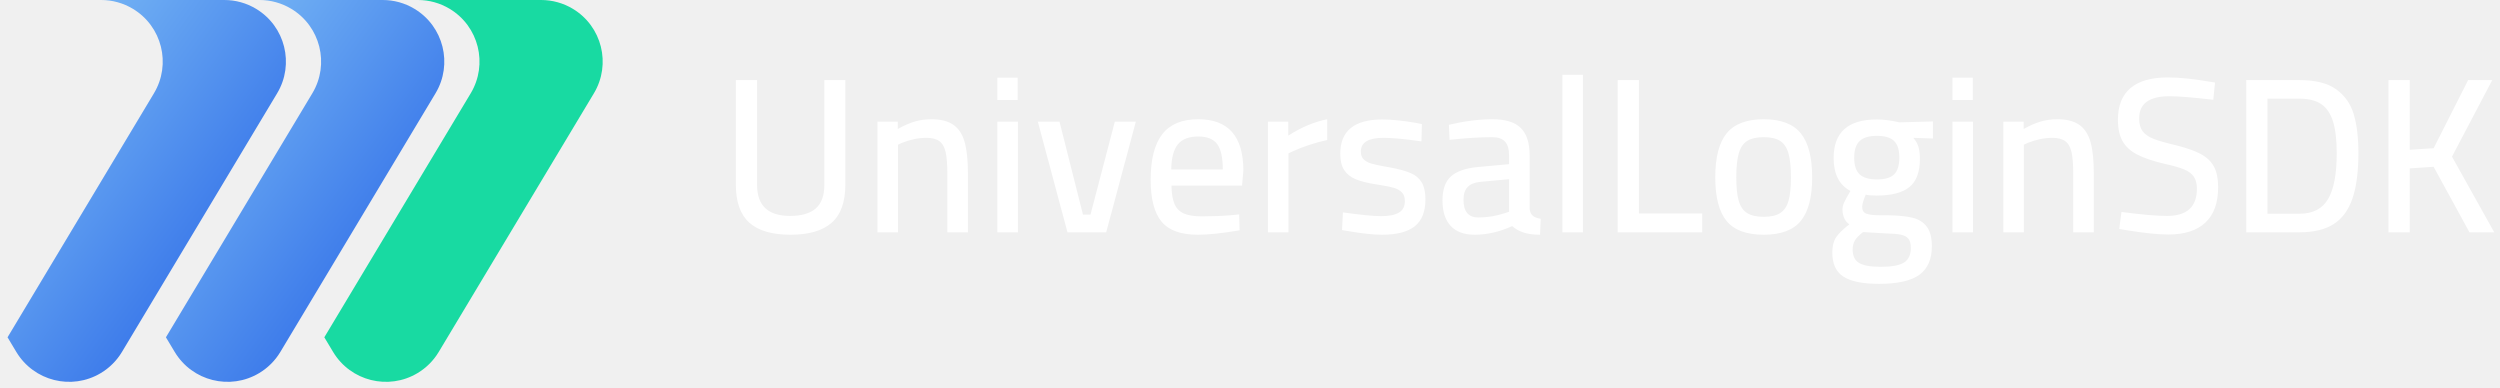
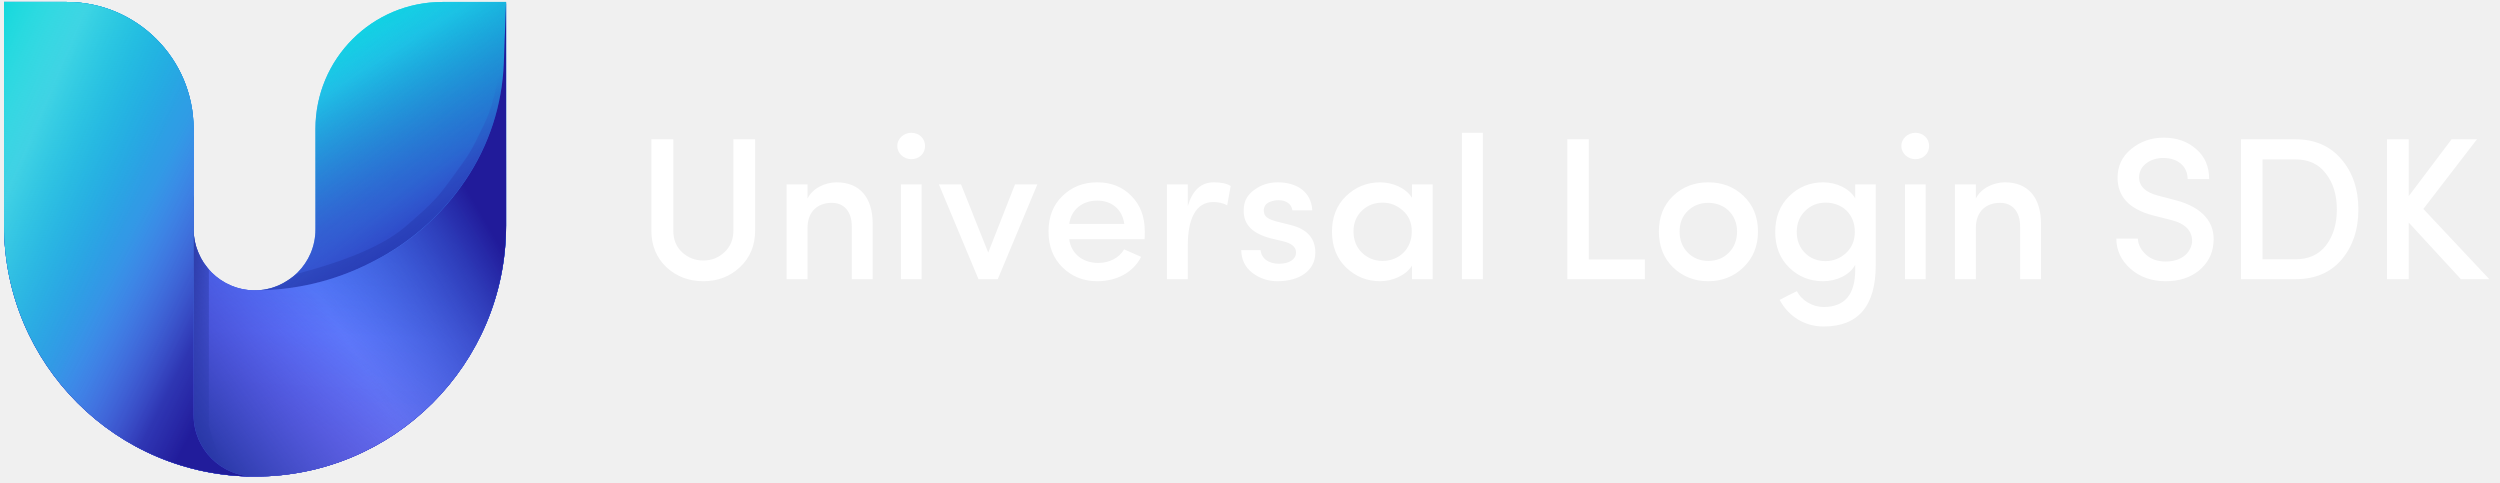
- <svg xmlns="http://www.w3.org/2000/svg" width="226px" height="35px" viewBox="0 0 226 35" version="1.1">
+ <svg xmlns="http://www.w3.org/2000/svg" width="197px" height="38px" viewBox="0 0 197 38" version="1.1">
  <defs>
-     <linearGradient x1="0.596%" y1="0.59%" x2="100.977%" y2="99.988%" id="linearGradient-1">
-       <stop stop-color="#83C3F7" offset="0%" />
-       <stop stop-color="#1B58E4" offset="100%" />
+     <linearGradient x1="50%" y1="0%" x2="50%" y2="100%" id="linearGradient-1">
+       <stop stop-color="#DEEDFF" offset="0%" />
+       <stop stop-color="#B2D4FD" offset="100%" />
+     </linearGradient>
+     <linearGradient x1="90.51%" y1="0%" x2="87.171%" y2="64.341%" id="linearGradient-2">
+       <stop stop-color="#00D6D9" offset="0%" />
+       <stop stop-color="#455CDA" offset="100%" />
+     </linearGradient>
+     <linearGradient x1="64.68%" y1="0%" x2="86.637%" y2="33.138%" id="linearGradient-3">
+       <stop stop-color="#00D6D9" offset="0%" />
+       <stop stop-color="#1CEFF5" stop-opacity="0.6" offset="39.973%" />
+       <stop stop-color="#04CFD9" stop-opacity="0" offset="100%" />
+     </linearGradient>
+     <linearGradient x1="64.85%" y1="50%" x2="71.949%" y2="59.736%" id="linearGradient-4">
+       <stop stop-color="#3F66DA" stop-opacity="0" offset="0%" />
+       <stop stop-color="#2E2EAE" offset="100%" />
+     </linearGradient>
+     <linearGradient x1="44.043%" y1="43.159%" x2="68.272%" y2="88.249%" id="linearGradient-5">
+       <stop stop-color="#2D41B3" stop-opacity="0" offset="0%" />
+       <stop stop-color="#141E62" offset="100%" />
+     </linearGradient>
+     <linearGradient x1="43.426%" y1="20.807%" x2="83.697%" y2="69.271%" id="linearGradient-6">
+       <stop stop-color="#3F66DA" stop-opacity="0" offset="0%" />
+       <stop stop-color="#2436C1" offset="100%" />
+     </linearGradient>
+     <linearGradient x1="79.308%" y1="114.196%" x2="84.243%" y2="27.718%" id="linearGradient-7">
+       <stop stop-color="#706AE1" offset="0%" />
+       <stop stop-color="#686CFF" offset="49.668%" />
+       <stop stop-color="#4352ED" offset="100%" />
+     </linearGradient>
+     <linearGradient x1="190.663%" y1="0%" x2="100%" y2="118.578%" id="linearGradient-8">
+       <stop stop-color="#00D6D9" offset="0%" />
+       <stop stop-color="#0FC4DD" stop-opacity="0" offset="100%" />
+     </linearGradient>
+     <linearGradient x1="32.768%" y1="50%" x2="50%" y2="79.275%" id="linearGradient-9">
+       <stop stop-color="#2D41B3" stop-opacity="0" offset="0%" />
+       <stop stop-color="#141E62" offset="100%" />
+     </linearGradient>
+     <linearGradient x1="69.976%" y1="72.967%" x2="38.879%" y2="94.862%" id="linearGradient-10">
+       <stop stop-color="#3F4DDA" stop-opacity="0" offset="0%" />
+       <stop stop-color="#2736A4" offset="100%" />
+     </linearGradient>
+     <linearGradient x1="8.731%" y1="0%" x2="75.794%" y2="79.07%" id="linearGradient-11">
+       <stop stop-color="#00D6D9" offset="0%" />
+       <stop stop-color="#5272EE" offset="100%" />
+     </linearGradient>
+     <linearGradient x1="-29.315%" y1="24.262%" x2="28.807%" y2="71.104%" id="linearGradient-12">
+       <stop stop-color="#00D6D9" offset="0%" />
+       <stop stop-color="#66E1EA" stop-opacity="0.545" offset="45.46%" />
+       <stop stop-color="#0FC4DD" stop-opacity="0" offset="100%" />
+     </linearGradient>
+     <linearGradient x1="66.556%" y1="68.466%" x2="98.603%" y2="50.771%" id="linearGradient-13">
+       <stop stop-color="#3F4DDA" stop-opacity="0" offset="0%" />
+       <stop stop-color="#211B9A" offset="100%" />
+     </linearGradient>
+     <linearGradient x1="31.865%" y1="67.74%" x2="65.914%" y2="100%" id="linearGradient-14">
+       <stop stop-color="#5272EE" stop-opacity="0" offset="0%" />
+       <stop stop-color="#292AA8" stop-opacity="0.84" offset="72.755%" />
+       <stop stop-color="#211C9B" offset="100%" />
    </linearGradient>
  </defs>
  <g id="Page-1" stroke="none" stroke-width="1" fill="none" fill-rule="evenodd">
-     <g id="Landing-02" transform="translate(-200, -30)">
-       <g id="Group-3" transform="translate(-898, -416)">
-         <g id="Group-2-Copy" transform="translate(1113, 446)">
-           <g id="Group" transform="translate(-0, 0)">
-             <path d="M14.318,30.492 L27.554,8.433 C29.136,5.796 28.281,2.376 25.644,0.794 C24.779,0.274 23.788,0 22.779,0 L33.916,0 C34.925,0 35.915,0.274 36.78,0.794 C39.417,2.376 40.272,5.796 38.69,8.433 L24.661,31.815 C24.191,32.599 23.535,33.255 22.751,33.725 C20.114,35.307 16.694,34.452 15.112,31.815 L14.318,30.492 Z" id="Path" fill="#18DAA2" />
-             <path d="M-7.10542736e-15,30.492 L13.236,8.433 C14.818,5.796 13.963,2.376 11.326,0.794 C10.46,0.274 9.47,0 8.461,0 L19.597,0 C20.607,0 21.597,0.274 22.462,0.794 C25.099,2.376 25.954,5.796 24.372,8.433 L10.343,31.815 C9.873,32.599 9.217,33.255 8.433,33.725 C5.796,35.307 2.376,34.452 0.794,31.815 L5.7782062e-16,30.492 Z" id="Path" fill="url(#linearGradient-1)" />
-             <path d="M-14.318,30.492 L-1.083,8.433 C0.5,5.796 -0.355,2.376 -2.992,0.794 C-3.858,0.274 -4.848,0 -5.857,0 L5.279,0 C6.288,0 7.279,0.274 8.144,0.794 C10.781,2.376 11.636,5.796 10.054,8.433 L-3.975,31.815 C-4.446,32.599 -5.101,33.255 -5.885,33.725 C-8.522,35.307 -11.942,34.452 -13.525,31.815 L-14.318,30.492 Z" id="Path" fill="url(#linearGradient-1)" />
+     <g id="Landing-02" transform="translate(-215, -30)">
+       <g id="Group-3" transform="translate(-898, -414)">
+         <g id="Group-36" transform="translate(1113, 443)">
+           <path d="M57.792,19.176 L57.792,11.976 L59.504,11.976 L59.504,19.176 C59.504,20.344 59.104,21.304 58.304,22.056 C57.52,22.792 56.56,23.16 55.424,23.16 C54.288,23.16 53.312,22.792 52.512,22.056 C51.728,21.304 51.328,20.344 51.328,19.176 L51.328,11.976 L53.056,11.976 L53.056,19.176 C53.056,19.864 53.28,20.44 53.744,20.872 C54.208,21.304 54.768,21.528 55.424,21.528 C56.08,21.528 56.624,21.304 57.088,20.872 C57.552,20.44 57.792,19.864 57.792,19.176 Z M63.632,18.984 L63.632,23 L61.984,23 L61.984,15.528 L63.632,15.528 L63.632,16.648 C64.032,15.832 65.024,15.368 65.92,15.368 C67.728,15.368 68.768,16.536 68.768,18.648 L68.768,23 L67.12,23 L67.12,18.84 C67.12,17.672 66.512,16.984 65.552,16.984 C64.464,16.984 63.632,17.624 63.632,18.984 Z M72.624,23 L70.992,23 L70.992,15.528 L72.624,15.528 L72.624,23 Z M71.808,11.464 C72.432,11.464 72.896,11.912 72.896,12.504 C72.896,13.096 72.432,13.544 71.808,13.544 C71.216,13.544 70.704,13.08 70.704,12.504 C70.704,11.928 71.216,11.464 71.808,11.464 Z M78.624,23 L77.104,23 L73.984,15.528 L75.728,15.528 L77.872,20.904 L79.984,15.528 L81.744,15.528 L78.624,23 Z M90.208,19.24 C90.208,19.544 90.208,19.736 90.192,19.848 L84.256,19.848 C84.4,21 85.328,21.72 86.544,21.72 C87.392,21.72 88.192,21.336 88.576,20.648 L89.92,21.24 C89.28,22.504 87.952,23.16 86.464,23.16 C85.376,23.16 84.464,22.792 83.728,22.072 C82.992,21.352 82.624,20.408 82.624,19.24 C82.624,18.072 82.992,17.144 83.728,16.44 C84.464,15.72 85.376,15.368 86.464,15.368 C87.552,15.368 88.448,15.72 89.152,16.44 C89.856,17.144 90.208,18.072 90.208,19.24 Z M84.256,18.648 L88.592,18.648 C88.448,17.496 87.6,16.808 86.464,16.808 C85.296,16.808 84.4,17.512 84.256,18.648 Z M93.6,20.312 L93.6,23 L91.952,23 L91.952,15.528 L93.6,15.528 L93.6,17.24 C93.968,15.992 94.64,15.368 95.648,15.368 C96.24,15.368 96.688,15.464 96.976,15.656 L96.704,17.176 C96.368,17 96,16.92 95.6,16.92 C94.256,16.92 93.6,18.216 93.6,20.312 Z M101.088,20.008 L100.08,19.768 C98.528,19.336 97.904,18.568 98.016,17.336 C98.064,16.776 98.336,16.312 98.864,15.944 C99.392,15.56 100,15.368 100.688,15.368 C102.16,15.368 103.328,16.088 103.408,17.576 L101.84,17.576 C101.776,17.048 101.312,16.776 100.752,16.776 C100.32,16.776 99.84,16.936 99.696,17.192 C99.568,17.4 99.552,17.624 99.632,17.864 C99.712,18.104 100.016,18.296 100.544,18.44 L101.696,18.728 C102.992,19.048 103.648,19.768 103.648,20.904 C103.648,22.312 102.416,23.16 100.672,23.16 C99.92,23.16 99.264,22.936 98.688,22.504 C98.112,22.056 97.824,21.464 97.808,20.712 L99.328,20.712 C99.408,21.368 99.952,21.784 100.8,21.784 C101.568,21.784 102.128,21.448 102.128,20.888 C102.128,20.456 101.776,20.168 101.088,20.008 Z M112.896,23 L111.264,23 L111.264,21.928 C110.8,22.696 109.728,23.16 108.752,23.16 C107.712,23.16 106.816,22.792 106.064,22.072 C105.328,21.352 104.96,20.408 104.96,19.256 C104.96,18.104 105.328,17.176 106.064,16.456 C106.816,15.736 107.712,15.368 108.752,15.368 C109.728,15.368 110.768,15.8 111.264,16.584 L111.264,15.528 L112.896,15.528 L112.896,23 Z M111.248,19.24 C111.248,18.552 111.008,17.992 110.544,17.592 C110.08,17.176 109.552,16.968 108.944,16.968 C108.304,16.968 107.76,17.176 107.312,17.608 C106.88,18.024 106.656,18.568 106.656,19.24 C106.656,19.912 106.88,20.472 107.312,20.904 C107.76,21.336 108.304,21.56 108.944,21.56 C110.224,21.56 111.248,20.648 111.248,19.24 Z M116.848,23 L115.2,23 L115.2,11.464 L116.848,11.464 L116.848,23 Z M129.616,23 L123.504,23 L123.504,11.976 L125.2,11.976 L125.2,21.448 L129.616,21.448 L129.616,23 Z M134.608,21.56 C135.248,21.56 135.792,21.352 136.224,20.92 C136.656,20.488 136.88,19.928 136.88,19.24 C136.88,17.896 135.888,16.984 134.608,16.984 C133.984,16.984 133.44,17.192 133.008,17.608 C132.576,18.024 132.352,18.568 132.352,19.24 C132.352,19.928 132.576,20.488 133.008,20.92 C133.44,21.352 133.984,21.56 134.608,21.56 Z M134.608,15.368 C135.712,15.368 136.64,15.72 137.392,16.44 C138.144,17.16 138.528,18.088 138.528,19.24 C138.528,20.392 138.144,21.336 137.376,22.072 C136.624,22.792 135.696,23.16 134.608,23.16 C133.52,23.16 132.592,22.792 131.84,22.072 C131.088,21.336 130.72,20.392 130.72,19.24 C130.72,18.088 131.088,17.16 131.84,16.44 C132.592,15.72 133.52,15.368 134.608,15.368 Z M146.16,19.272 C146.16,17.848 145.152,16.968 143.856,16.968 C143.216,16.968 142.672,17.192 142.24,17.624 C141.808,18.056 141.584,18.6 141.584,19.272 C141.584,19.96 141.808,20.504 142.24,20.936 C142.672,21.368 143.216,21.576 143.856,21.576 C144.448,21.576 144.992,21.368 145.456,20.952 C145.92,20.52 146.16,19.96 146.16,19.272 Z M140.912,24.28 L141.6,23.944 C141.984,24.712 142.864,25.192 143.696,25.192 C145.36,25.192 146.192,24.216 146.192,22.248 L146.192,21.864 C145.76,22.68 144.704,23.16 143.664,23.16 C142.624,23.16 141.728,22.808 140.992,22.088 C140.256,21.368 139.888,20.44 139.888,19.288 C139.888,18.12 140.256,17.176 140.992,16.456 C141.728,15.736 142.624,15.368 143.664,15.368 C144.704,15.368 145.744,15.848 146.192,16.632 L146.192,15.528 L147.808,15.528 L147.808,21.896 C147.808,25.112 146.432,26.728 143.696,26.728 C142.24,26.728 140.944,25.96 140.24,24.632 L140.912,24.28 Z M151.744,23 L150.112,23 L150.112,15.528 L151.744,15.528 L151.744,23 Z M150.928,11.464 C151.552,11.464 152.016,11.912 152.016,12.504 C152.016,13.096 151.552,13.544 150.928,13.544 C150.336,13.544 149.824,13.08 149.824,12.504 C149.824,11.928 150.336,11.464 150.928,11.464 Z M155.696,18.984 L155.696,23 L154.048,23 L154.048,15.528 L155.696,15.528 L155.696,16.648 C156.096,15.832 157.088,15.368 157.984,15.368 C159.792,15.368 160.832,16.536 160.832,18.648 L160.832,23 L159.184,23 L159.184,18.84 C159.184,17.672 158.576,16.984 157.616,16.984 C156.528,16.984 155.696,17.624 155.696,18.984 Z M166.768,19.8 L168.464,19.8 C168.48,20.264 168.704,20.696 169.104,21.064 C169.504,21.432 170.032,21.608 170.656,21.608 C171.888,21.608 172.608,20.952 172.736,20.104 C172.784,19.192 172.208,18.6 170.992,18.312 L169.6,17.96 C167.776,17.464 166.864,16.488 166.864,15 C166.864,14.088 167.216,13.336 167.936,12.744 C168.656,12.152 169.504,11.848 170.496,11.848 C171.536,11.848 172.384,12.152 173.056,12.744 C173.744,13.336 174.08,14.12 174.08,15.112 L172.384,15.112 C172.384,14.104 171.616,13.448 170.464,13.448 C169.424,13.448 168.56,14.072 168.56,14.968 C168.56,15.672 169.056,16.152 170.032,16.408 L171.44,16.776 C173.616,17.352 174.592,18.584 174.416,20.2 C174.336,21.08 173.936,21.784 173.248,22.344 C172.56,22.888 171.696,23.16 170.656,23.16 C169.536,23.16 168.608,22.824 167.872,22.168 C167.136,21.512 166.768,20.712 166.768,19.8 Z M180.88,13.56 L178.288,13.56 L178.288,21.432 L180.88,21.432 C181.92,21.432 182.736,21.064 183.296,20.328 C183.856,19.592 184.144,18.648 184.144,17.512 C184.144,16.36 183.856,15.416 183.28,14.68 C182.72,13.928 181.92,13.56 180.88,13.56 Z M180.88,23 L176.592,23 L176.592,11.976 L180.88,11.976 C182.4,11.976 183.616,12.504 184.496,13.544 C185.392,14.584 185.84,15.896 185.84,17.512 C185.84,19.112 185.392,20.424 184.512,21.464 C183.632,22.488 182.416,23 180.88,23 Z M195.184,11.976 L190.96,17.464 L196.16,23 L193.92,23 L189.808,18.536 L189.808,23 L188.096,23 L188.096,11.976 L189.808,11.976 L189.808,16.456 L193.184,11.976 L195.184,11.976 Z" id="Universal-Login-SDK" fill="#FFFFFF" />
+           <g id="Group-2" transform="translate(0, 0.563965)">
+             <path d="M0.317,0.591 L5.256,0.591 C10.779,0.591 15.256,5.068 15.256,10.591 L15.256,18.516 C15.256,21.167 17.406,23.317 20.057,23.317 L20.057,23.317 C22.708,23.317 24.857,21.167 24.857,18.516 L24.857,10.591 C24.857,5.068 29.334,0.591 34.857,0.591 L39.88,0.591 L39.88,18.207 C39.88,29.132 31.023,37.988 20.099,37.988 L20.099,37.988 C9.174,37.988 0.317,29.132 0.317,18.207 L0.317,0.591 Z" id="Rectangle-Copy" fill="url(#linearGradient-1)" />
+             <path d="M0.317,0.591 L5.256,0.591 C10.779,0.591 15.256,5.068 15.256,10.591 L15.256,18.516 C15.256,21.167 17.406,23.317 20.057,23.317 L20.057,23.317 C22.708,23.317 24.857,21.167 24.857,18.516 L24.857,10.591 C24.857,5.068 29.334,0.591 34.857,0.591 L39.88,0.591 L39.88,18.207 C39.88,29.132 31.023,37.988 20.099,37.988 L20.099,37.988 C9.174,37.988 0.317,29.132 0.317,18.207 L0.317,0.591 Z" id="Rectangle-Copy-2" fill="url(#linearGradient-2)" />
+             <path d="M0.317,0.591 L5.256,0.591 C10.779,0.591 15.256,5.068 15.256,10.591 L15.256,18.516 C15.256,21.167 17.406,23.317 20.057,23.317 L20.057,23.317 C22.708,23.317 24.857,21.167 24.857,18.516 L24.857,10.591 C24.857,5.068 29.334,0.591 34.857,0.591 L39.88,0.591 L39.88,18.207 C39.88,29.132 31.023,37.988 20.099,37.988 L20.099,37.988 C9.174,37.988 0.317,29.132 0.317,18.207 L0.317,0.591 Z" id="Rectangle-Copy-2" fill="url(#linearGradient-3)" />
+             <path d="M0.317,0.591 L5.256,0.591 C10.779,0.591 15.256,5.068 15.256,10.591 L15.256,18.516 C15.256,21.167 17.406,23.317 20.057,23.317 L20.057,23.317 C22.708,23.317 24.857,21.167 24.857,18.516 L24.857,10.591 C24.857,5.068 29.334,0.591 34.857,0.591 L39.88,0.591 L39.88,18.207 C39.88,29.132 31.023,37.988 20.099,37.988 L20.099,37.988 C9.174,37.988 0.317,29.132 0.317,18.207 L0.317,0.591 Z" id="Rectangle-Copy-2" fill="url(#linearGradient-4)" />
+             <path d="M20.41,23.305 L23.283,24.414 L27.888,23.993 L29.98,23.305 L32.428,22.429 L35.178,20.085 L37.431,18.944 L38.476,15.879 L38.848,13.324 L39.411,11.488 L39.411,8.455 L39.754,5.667 L39.754,3.439 C39.092,7.989 38.704,9.081 38.074,10.382 C37.128,12.334 37.128,12.374 35.852,14.133 C34.575,15.891 34.343,16.238 31.911,18.323 C30.289,19.714 27.458,20.943 23.418,22.009 L22.941,22.343 C22.637,22.556 22.318,22.748 21.987,22.917 L21.436,23.124 L20.793,23.265 L20.41,23.305 Z" id="Path-4" fill="url(#linearGradient-5)" />
+             <path d="M0.317,0.591 L5.256,0.591 C10.779,0.591 15.256,5.068 15.256,10.591 L15.256,18.516 C15.256,21.167 17.406,23.317 20.057,23.317 L20.057,23.317 C22.708,23.317 24.857,21.167 24.857,18.516 L24.857,10.591 C24.857,5.068 29.334,0.591 34.857,0.591 L39.88,0.591 L39.88,18.207 C39.88,29.132 31.023,37.988 20.099,37.988 L20.099,37.988 C9.174,37.988 0.317,29.132 0.317,18.207 L0.317,0.591 Z" id="Rectangle-Copy-2" fill="url(#linearGradient-6)" />
+             <path d="M0.317,0.591 L5.256,0.591 C10.779,0.591 15.256,5.068 15.256,10.591 L15.256,18.474 C15.256,21.149 17.424,23.317 20.099,23.317 L20.099,23.317 C23.242,23.317 26.342,22.581 29.151,21.168 L29.369,21.058 C32.313,19.578 34.827,17.366 36.671,14.635 L36.688,14.61 C38.538,11.872 39.582,8.669 39.704,5.367 L39.88,0.591 L39.88,18.207 C39.88,29.132 31.023,37.988 20.099,37.988 L20.099,37.988 C9.174,37.988 0.317,29.132 0.317,18.207 L0.317,0.591 Z" id="Rectangle-Copy-3" fill="url(#linearGradient-7)" />
+             <path d="M0.317,0.591 L5.256,0.591 C10.779,0.591 15.256,5.068 15.256,10.591 L15.256,18.474 C15.256,21.149 17.424,23.317 20.099,23.317 L20.099,23.317 C23.242,23.317 26.342,22.581 29.151,21.168 L29.369,21.058 C32.313,19.578 34.827,17.366 36.671,14.635 L36.688,14.61 C38.538,11.872 39.582,8.669 39.704,5.367 L39.88,0.591 L39.88,18.207 C39.88,29.132 31.023,37.988 20.099,37.988 L20.099,37.988 C9.174,37.988 0.317,29.132 0.317,18.207 L0.317,0.591 Z" id="Rectangle-Copy-3" fill="url(#linearGradient-8)" />
+             <path d="M8.186,34.112 L10.896,33.181 L15.409,31.498 L17.594,32.073 L20.041,31.196 L22.791,28.852 L25.045,27.711 L26.089,24.646 L26.461,22.091 L26.181,20.522 L25.975,20.118 C26.019,21.454 25.866,22.395 25.517,22.94 C25.168,23.486 24.606,24.095 23.831,24.769 L12.867,30.356 L12.55,31.009 L12.336,31.336 L12.272,31.421 C12.179,31.543 12.082,31.662 11.982,31.778 L11.982,31.778 C11.881,31.894 11.775,32.005 11.663,32.109 L11.646,32.125 C11.523,32.24 11.393,32.347 11.257,32.446 L11.14,32.53 L10.654,32.855 L8.186,34.112 Z" id="Path-4" fill="url(#linearGradient-9)" transform="translate(17.32388, 27.11501) rotate(117) translate(-17.32388, -27.11501) " />
+             <path d="M0.317,0.591 L5.256,0.591 C10.779,0.591 15.256,5.068 15.256,10.591 L15.256,18.474 C15.256,21.149 17.424,23.317 20.099,23.317 L20.099,23.317 C23.242,23.317 26.342,22.581 29.151,21.168 L29.369,21.058 C32.313,19.578 34.827,17.366 36.671,14.635 L36.688,14.61 C38.538,11.872 39.582,8.669 39.704,5.367 L39.88,0.591 L39.88,18.207 C39.88,29.132 31.023,37.988 20.099,37.988 L20.099,37.988 C9.174,37.988 0.317,29.132 0.317,18.207 L0.317,0.591 Z" id="Rectangle-Copy-3" fill="url(#linearGradient-10)" />
+             <path d="M0.317,0.591 L5.256,0.591 C10.779,0.591 15.256,5.068 15.256,10.591 L15.256,13.011 L15.256,33.146 C15.256,35.82 17.424,37.988 20.099,37.988 L20.099,37.988 C9.174,37.988 0.317,29.132 0.317,18.207 L0.317,0.591 Z" id="Rectangle-Copy-4" fill="url(#linearGradient-11)" />
+             <path d="M0.317,0.591 L5.256,0.591 C10.779,0.591 15.256,5.068 15.256,10.591 L15.256,13.011 L15.256,33.146 C15.256,35.82 17.424,37.988 20.099,37.988 L20.099,37.988 C9.174,37.988 0.317,29.132 0.317,18.207 L0.317,0.591 Z" id="Rectangle-Copy-4" fill="url(#linearGradient-12)" />
+             <path d="M0.317,0.603 L5.256,0.603 C10.779,0.603 15.256,5.08 15.256,10.603 L15.256,18.486 C15.256,21.161 17.424,23.329 20.098,23.329 L20.098,23.329 C23.242,23.329 26.342,22.593 29.15,21.18 L29.369,21.07 C32.312,19.59 34.826,17.378 36.671,14.647 L36.688,14.622 C38.537,11.883 39.582,8.681 39.703,5.379 L39.879,0.603 L39.879,18.219 C39.879,29.144 31.023,38 20.098,38 L20.098,38 C9.173,38 0.317,29.144 0.317,18.219 L0.317,0.603 Z" id="Rectangle-Copy-3" fill="url(#linearGradient-13)" />
+             <path d="M0.317,0.591 L5.256,0.591 C10.779,0.591 15.256,5.068 15.256,10.591 L15.256,13.011 L15.256,33.146 C15.256,35.82 17.424,37.988 20.099,37.988 L20.099,37.988 C9.174,37.988 0.317,29.132 0.317,18.207 L0.317,0.591 Z" id="Rectangle-Copy-4" fill="url(#linearGradient-14)" />
          </g>
-           <path d="M56.46,21.22 C54.793,21.22 53.553,20.857 52.74,20.13 C51.927,19.403 51.52,18.253 51.52,16.68 L51.52,7.24 L53.44,7.24 L53.44,16.72 C53.44,18.587 54.433,19.52 56.42,19.52 C57.46,19.52 58.237,19.293 58.75,18.84 C59.263,18.387 59.52,17.68 59.52,16.72 L59.52,7.24 L61.42,7.24 L61.42,16.68 C61.42,18.253 61.01,19.403 60.19,20.13 C59.37,20.857 58.127,21.22 56.46,21.22 Z M64.32,11 L66.16,11 L66.16,11.66 C66.733,11.34 67.253,11.113 67.72,10.98 C68.187,10.847 68.68,10.78 69.2,10.78 C70.04,10.78 70.7,10.947 71.18,11.28 C71.66,11.613 72,12.13 72.2,12.83 C72.4,13.53 72.5,14.48 72.5,15.68 L72.5,21 L70.64,21 L70.64,15.72 C70.64,14.88 70.59,14.23 70.49,13.77 C70.39,13.31 70.203,12.977 69.93,12.77 C69.657,12.563 69.26,12.46 68.74,12.46 C68.033,12.46 67.293,12.613 66.52,12.92 L66.18,13.08 L66.18,21 L64.32,21 L64.32,11 Z M75.16,11 L77.02,11 L77.02,21 L75.16,21 L75.16,11 Z M75.16,7.02 L77,7.02 L77,9.04 L75.16,9.04 L75.16,7.02 Z M78.82,11 L80.78,11 L82.9,19.4 L83.58,19.4 L85.78,11 L87.68,11 L85,21 L81.5,21 L78.82,11 Z M93.28,21.22 C91.747,21.22 90.653,20.823 90,20.03 C89.347,19.237 89.02,17.98 89.02,16.26 C89.02,14.407 89.37,13.03 90.07,12.13 C90.77,11.23 91.853,10.78 93.32,10.78 C96.04,10.78 97.4,12.327 97.4,15.42 L97.28,16.78 L90.9,16.78 C90.913,17.5 91.007,18.057 91.18,18.45 C91.353,18.843 91.633,19.127 92.02,19.3 C92.407,19.473 92.953,19.56 93.66,19.56 C94.073,19.56 94.54,19.55 95.06,19.53 C95.58,19.51 96.047,19.48 96.46,19.44 L97.02,19.38 L97.06,20.82 C95.5,21.087 94.24,21.22 93.28,21.22 Z M95.54,15.32 C95.54,14.24 95.37,13.473 95.03,13.02 C94.69,12.567 94.12,12.34 93.32,12.34 C92.48,12.34 91.867,12.577 91.48,13.05 C91.093,13.523 90.893,14.28 90.88,15.32 L95.54,15.32 Z M99.62,11 L101.46,11 L101.46,12.26 C102.647,11.5 103.82,11.007 104.98,10.78 L104.98,12.66 C104.46,12.767 103.92,12.913 103.36,13.1 C102.8,13.287 102.333,13.467 101.96,13.64 L101.48,13.86 L101.48,21 L99.62,21 L99.62,11 Z M109.94,21.22 C109.167,21.22 108.16,21.113 106.92,20.9 L106.32,20.8 L106.4,19.2 C108.013,19.427 109.167,19.54 109.86,19.54 C110.567,19.54 111.1,19.433 111.46,19.22 C111.82,19.007 112,18.66 112,18.18 C112,17.833 111.91,17.57 111.73,17.39 C111.55,17.21 111.32,17.077 111.04,16.99 C110.76,16.903 110.36,16.82 109.84,16.74 L109.36,16.66 C108.6,16.54 107.997,16.387 107.55,16.2 C107.103,16.013 106.76,15.74 106.52,15.38 C106.28,15.02 106.16,14.527 106.16,13.9 C106.16,11.833 107.427,10.8 109.96,10.8 C110.76,10.8 111.76,10.9 112.96,11.1 L113.54,11.22 L113.5,12.78 C112.007,12.567 110.86,12.46 110.06,12.46 C108.7,12.46 108.02,12.873 108.02,13.7 C108.02,14.007 108.107,14.243 108.28,14.41 C108.453,14.577 108.677,14.7 108.95,14.78 C109.223,14.86 109.613,14.947 110.12,15.04 C110.213,15.053 110.4,15.087 110.68,15.14 C111.467,15.287 112.083,15.457 112.53,15.65 C112.977,15.843 113.31,16.127 113.53,16.5 C113.75,16.873 113.86,17.38 113.86,18.02 C113.86,19.127 113.54,19.937 112.9,20.45 C112.26,20.963 111.273,21.22 109.94,21.22 Z M118.3,21.22 C117.353,21.22 116.633,20.953 116.14,20.42 C115.647,19.887 115.4,19.12 115.4,18.12 C115.4,17.133 115.653,16.41 116.16,15.95 C116.667,15.49 117.473,15.207 118.58,15.1 L121.42,14.84 L121.42,14.06 C121.42,13.473 121.293,13.05 121.04,12.79 C120.787,12.53 120.413,12.4 119.92,12.4 C118.8,12.4 117.507,12.48 116.04,12.64 L115.98,11.28 C117.393,10.947 118.707,10.78 119.92,10.78 C121.093,10.78 121.947,11.043 122.48,11.57 C123.013,12.097 123.28,12.927 123.28,14.06 L123.28,18.88 C123.307,19.147 123.397,19.35 123.55,19.49 C123.703,19.63 123.947,19.727 124.28,19.78 L124.22,21.22 C123.647,21.22 123.16,21.157 122.76,21.03 C122.36,20.903 122.007,20.707 121.7,20.44 C120.567,20.96 119.433,21.22 118.3,21.22 Z M118.64,19.66 C119.453,19.66 120.24,19.533 121,19.28 L121.42,19.14 L121.42,16.2 L118.82,16.44 C118.3,16.493 117.917,16.65 117.67,16.91 C117.423,17.17 117.3,17.553 117.3,18.06 C117.3,19.127 117.747,19.66 118.64,19.66 Z M126.24,6.76 L128.1,6.76 L128.1,21 L126.24,21 L126.24,6.76 Z M138.88,19.3 L138.88,21 L131.24,21 L131.24,7.24 L133.16,7.24 L133.16,19.3 L138.88,19.3 Z M144.44,21.22 C142.88,21.22 141.76,20.803 141.08,19.97 C140.4,19.137 140.06,17.827 140.06,16.04 C140.06,14.213 140.407,12.88 141.1,12.04 C141.793,11.2 142.907,10.78 144.44,10.78 C145.987,10.78 147.103,11.203 147.79,12.05 C148.477,12.897 148.82,14.227 148.82,16.04 C148.82,17.813 148.48,19.12 147.8,19.96 C147.12,20.8 146,21.22 144.44,21.22 Z M144.44,19.6 C145.08,19.6 145.577,19.487 145.93,19.26 C146.283,19.033 146.533,18.667 146.68,18.16 C146.827,17.653 146.9,16.947 146.9,16.04 C146.9,15.093 146.823,14.36 146.67,13.84 C146.517,13.32 146.263,12.95 145.91,12.73 C145.557,12.51 145.067,12.4 144.44,12.4 C143.813,12.4 143.32,12.51 142.96,12.73 C142.6,12.95 142.343,13.323 142.19,13.85 C142.037,14.377 141.96,15.107 141.96,16.04 C141.96,16.933 142.033,17.637 142.18,18.15 C142.327,18.663 142.58,19.033 142.94,19.26 C143.3,19.487 143.8,19.6 144.44,19.6 Z M154.86,25.66 C153.393,25.66 152.323,25.443 151.65,25.01 C150.977,24.577 150.64,23.853 150.64,22.84 C150.64,22.267 150.75,21.81 150.97,21.47 C151.19,21.13 151.593,20.733 152.18,20.28 C151.967,20.133 151.81,19.94 151.71,19.7 C151.61,19.46 151.56,19.207 151.56,18.94 C151.56,18.753 151.603,18.557 151.69,18.35 C151.777,18.143 151.973,17.78 152.28,17.26 C151.267,16.727 150.76,15.733 150.76,14.28 C150.76,11.96 152.06,10.8 154.66,10.8 C155.273,10.8 155.953,10.887 156.7,11.06 L159.74,10.98 L159.74,12.52 L157.96,12.46 C158.173,12.7 158.327,12.963 158.42,13.25 C158.513,13.537 158.56,13.907 158.56,14.36 C158.56,15.547 158.243,16.397 157.61,16.91 C156.977,17.423 155.987,17.68 154.64,17.68 C154.24,17.68 153.913,17.653 153.66,17.6 C153.447,18.107 153.34,18.473 153.34,18.7 C153.34,19.02 153.47,19.227 153.73,19.32 C153.99,19.413 154.393,19.46 154.94,19.46 L155.64,19.46 C156.573,19.473 157.32,19.547 157.88,19.68 C158.44,19.813 158.873,20.083 159.18,20.49 C159.487,20.897 159.64,21.487 159.64,22.26 C159.64,23.433 159.263,24.293 158.51,24.84 C157.757,25.387 156.54,25.66 154.86,25.66 Z M154.68,16.22 C155.4,16.22 155.917,16.067 156.23,15.76 C156.543,15.453 156.7,14.947 156.7,14.24 C156.7,13.547 156.54,13.047 156.22,12.74 C155.9,12.433 155.387,12.28 154.68,12.28 C153.96,12.28 153.437,12.437 153.11,12.75 C152.783,13.063 152.62,13.567 152.62,14.26 C152.62,14.953 152.783,15.453 153.11,15.76 C153.437,16.067 153.96,16.22 154.68,16.22 Z M155.02,24.12 C156.02,24.12 156.723,23.99 157.13,23.73 C157.537,23.47 157.74,23.027 157.74,22.4 C157.74,22.027 157.663,21.75 157.51,21.57 C157.357,21.39 157.127,21.27 156.82,21.21 C156.513,21.15 156.06,21.113 155.46,21.1 L153.42,20.98 C153.06,21.26 152.813,21.513 152.68,21.74 C152.547,21.967 152.48,22.24 152.48,22.56 C152.48,23.133 152.673,23.537 153.06,23.77 C153.447,24.003 154.1,24.12 155.02,24.12 Z M161.5,11 L163.36,11 L163.36,21 L161.5,21 L161.5,11 Z M161.5,7.02 L163.34,7.02 L163.34,9.04 L161.5,9.04 L161.5,7.02 Z M166.1,11 L167.94,11 L167.94,11.66 C168.513,11.34 169.033,11.113 169.5,10.98 C169.967,10.847 170.46,10.78 170.98,10.78 C171.82,10.78 172.48,10.947 172.96,11.28 C173.44,11.613 173.78,12.13 173.98,12.83 C174.18,13.53 174.28,14.48 174.28,15.68 L174.28,21 L172.42,21 L172.42,15.72 C172.42,14.88 172.37,14.23 172.27,13.77 C172.17,13.31 171.983,12.977 171.71,12.77 C171.437,12.563 171.04,12.46 170.52,12.46 C169.813,12.46 169.073,12.613 168.3,12.92 L167.96,13.08 L167.96,21 L166.1,21 L166.1,11 Z M181.02,21.2 C180.1,21.2 178.86,21.073 177.3,20.82 L176.58,20.7 L176.78,19.16 C178.58,19.4 179.953,19.52 180.9,19.52 C182.7,19.52 183.6,18.7 183.6,17.06 C183.6,16.607 183.507,16.243 183.32,15.97 C183.133,15.697 182.837,15.477 182.43,15.31 C182.023,15.143 181.453,14.98 180.72,14.82 C179.64,14.567 178.8,14.283 178.2,13.97 C177.6,13.657 177.16,13.253 176.88,12.76 C176.6,12.267 176.46,11.62 176.46,10.82 C176.46,9.553 176.84,8.6 177.6,7.96 C178.36,7.32 179.48,7 180.96,7 C181.507,7 182.097,7.033 182.73,7.1 C183.363,7.167 184.2,7.287 185.24,7.46 L185.08,9.02 C183.253,8.807 181.933,8.7 181.12,8.7 C179.293,8.7 178.38,9.367 178.38,10.7 C178.38,11.193 178.483,11.58 178.69,11.86 C178.897,12.14 179.227,12.37 179.68,12.55 C180.133,12.73 180.82,12.927 181.74,13.14 C182.7,13.38 183.447,13.647 183.98,13.94 C184.513,14.233 184.903,14.613 185.15,15.08 C185.397,15.547 185.52,16.16 185.52,16.92 C185.52,18.333 185.137,19.4 184.37,20.12 C183.603,20.84 182.487,21.2 181.02,21.2 Z M192.88,7.24 C194.32,7.24 195.427,7.52 196.2,8.08 C196.973,8.64 197.5,9.39 197.78,10.33 C198.06,11.27 198.2,12.433 198.2,13.82 C198.2,15.527 198.02,16.903 197.66,17.95 C197.3,18.997 196.733,19.767 195.96,20.26 C195.187,20.753 194.16,21 192.88,21 L188.06,21 L188.06,7.24 L192.88,7.24 Z M192.88,19.32 C194.08,19.32 194.94,18.877 195.46,17.99 C195.98,17.103 196.24,15.727 196.24,13.86 C196.24,12.673 196.13,11.72 195.91,11 C195.69,10.28 195.337,9.753 194.85,9.42 C194.363,9.087 193.707,8.92 192.88,8.92 L189.98,8.92 L189.98,19.32 L192.88,19.32 Z M205,15.08 L202.84,15.22 L202.84,21 L200.92,21 L200.92,7.24 L202.84,7.24 L202.84,13.54 L205,13.4 L208.12,7.24 L210.3,7.24 L206.66,14.16 L210.48,21 L208.24,21 L205,15.08 Z" id="UniversalLoginSDK" fill="#FFFFFF" />
        </g>
      </g>
    </g>
  </g>
</svg>
